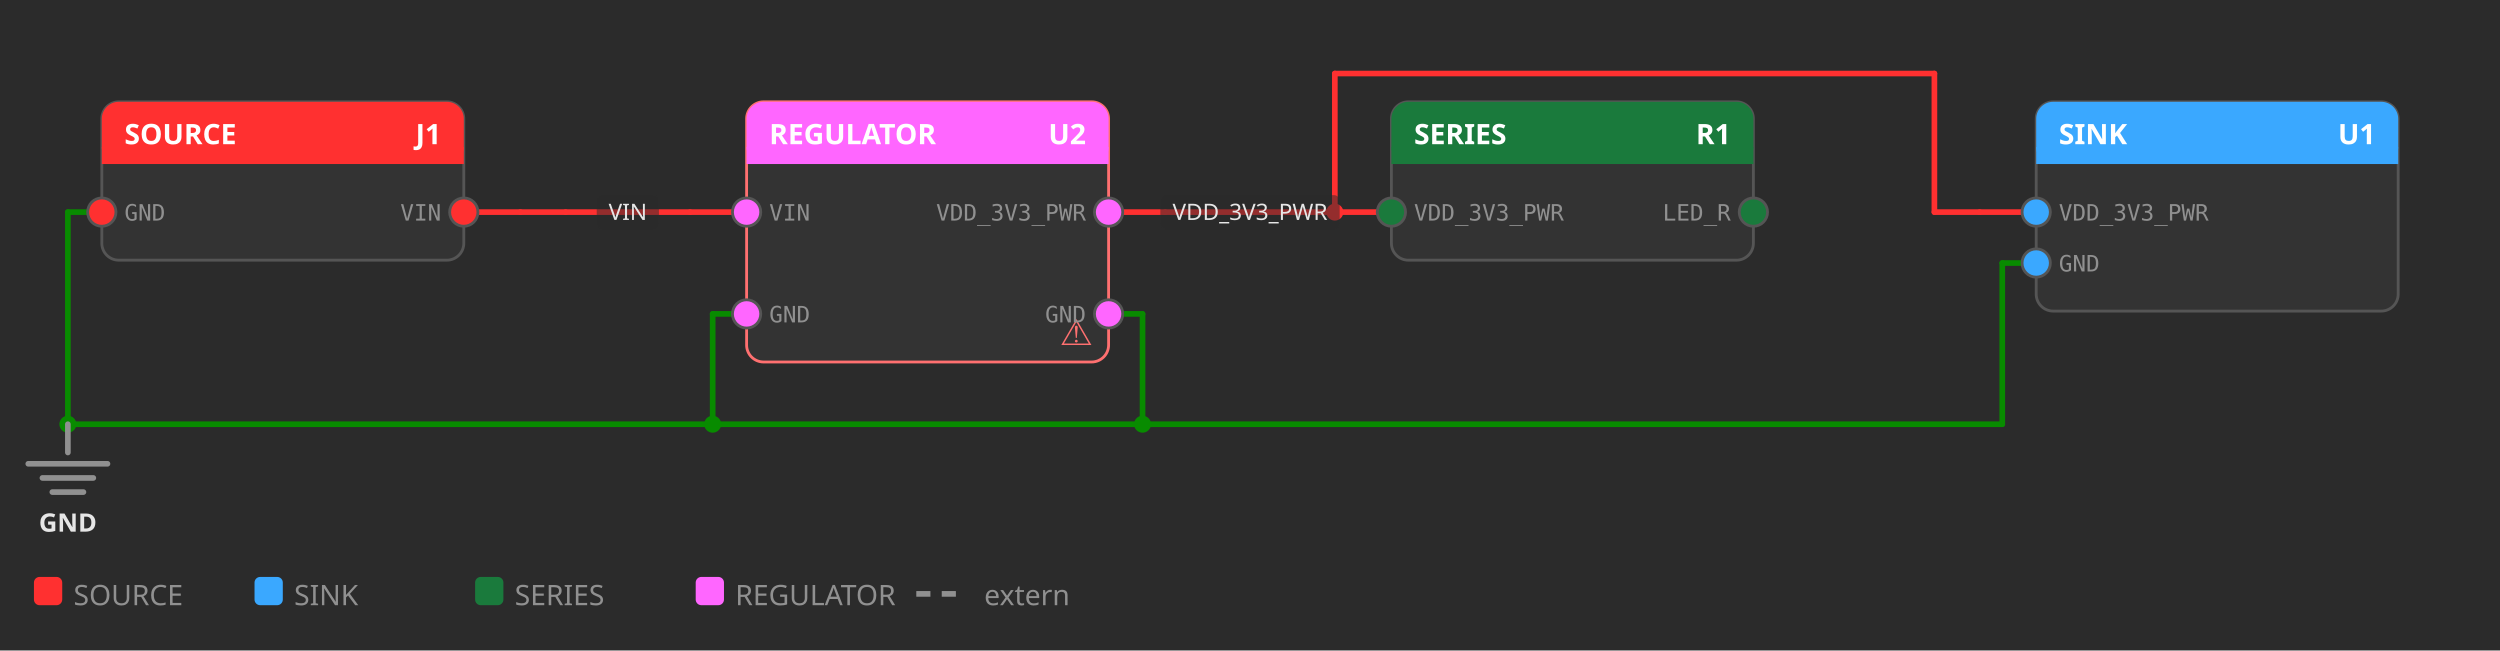
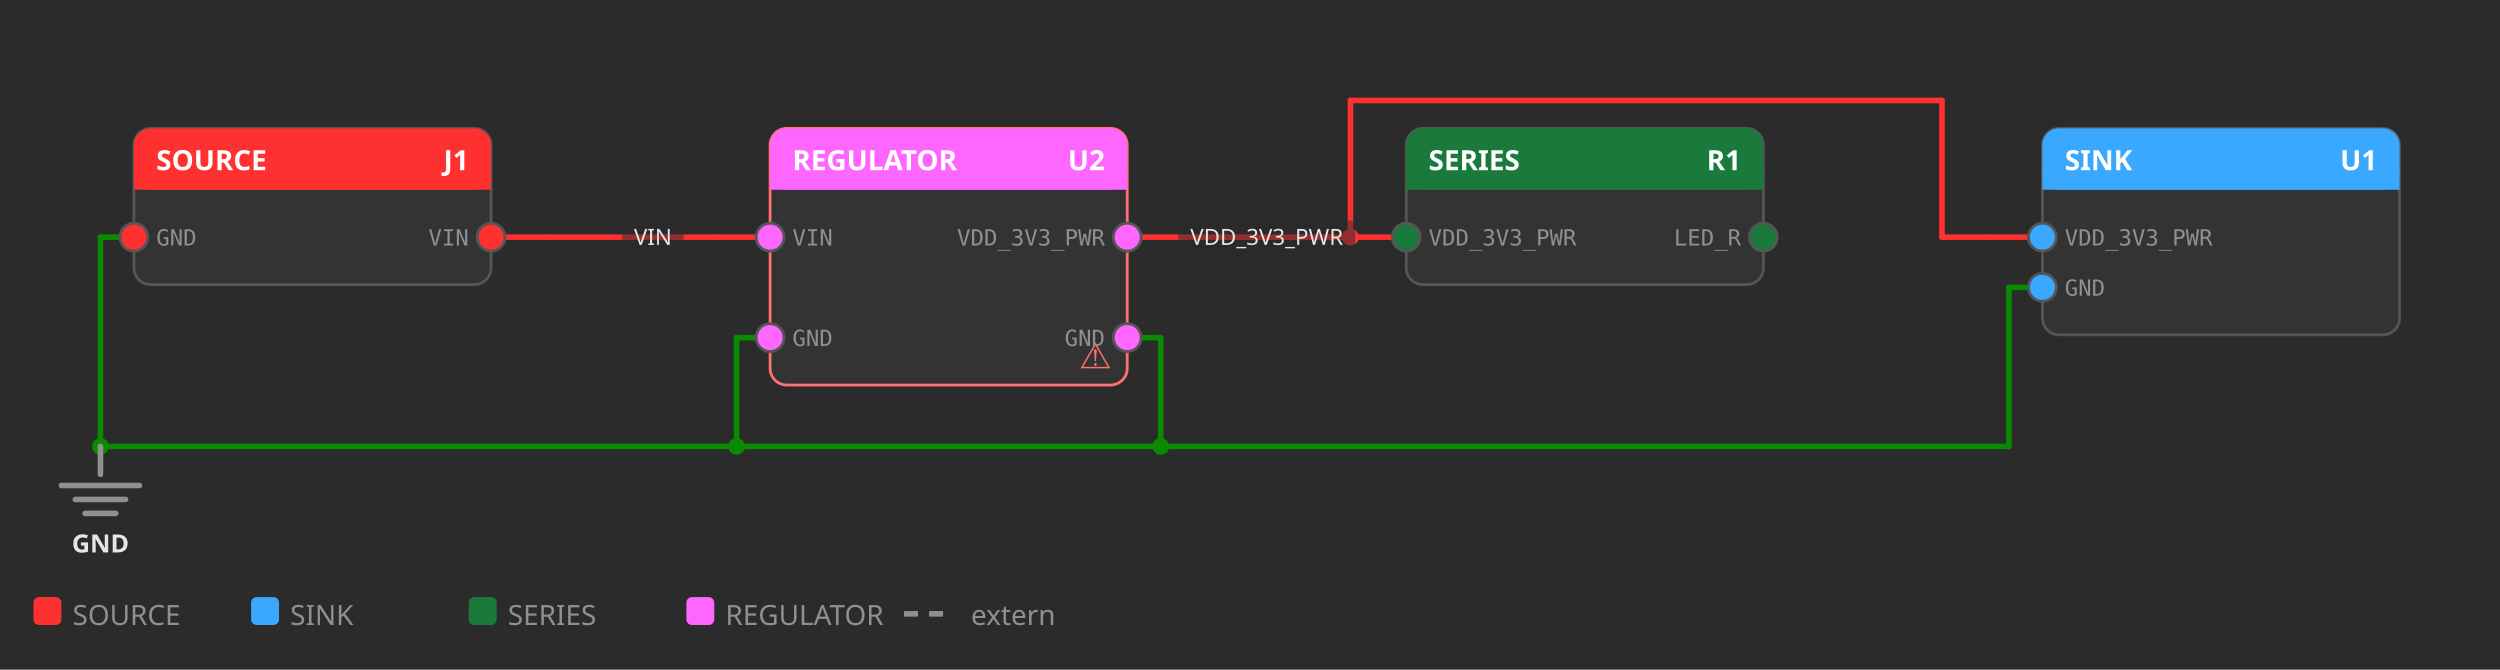
- <svg xmlns="http://www.w3.org/2000/svg" width="884" height="230" viewBox="0 0 884 230">
+ <svg xmlns="http://www.w3.org/2000/svg" width="896" height="240" viewBox="0 0 896 240">
  <rect width="100%" height="100%" fill="#2b2b2b" />
-   <line x1="164" y1="75" x2="184" y2="75" stroke="#ff3030" stroke-width="2" stroke-linecap="round" />
-   <line x1="184" y1="75" x2="200" y2="75" stroke="#ff3030" stroke-width="2" stroke-linecap="round" />
-   <line x1="200" y1="75" x2="244" y2="75" stroke="#ff3030" stroke-width="2" stroke-linecap="round" />
-   <line x1="244" y1="75" x2="264" y2="75" stroke="#ff3030" stroke-width="2" stroke-linecap="round" />
-   <line x1="392" y1="75" x2="412" y2="75" stroke="#ff3030" stroke-width="2" stroke-linecap="round" />
-   <line x1="412" y1="75" x2="472" y2="75" stroke="#ff3030" stroke-width="2" stroke-linecap="round" />
-   <line x1="472" y1="75" x2="492" y2="75" stroke="#ff3030" stroke-width="2" stroke-linecap="round" />
-   <line x1="472" y1="26" x2="684" y2="26" stroke="#ff3030" stroke-width="2" stroke-linecap="round" />
-   <line x1="684" y1="75" x2="700" y2="75" stroke="#ff3030" stroke-width="2" stroke-linecap="round" />
-   <line x1="700" y1="75" x2="720" y2="75" stroke="#ff3030" stroke-width="2" stroke-linecap="round" />
-   <line x1="24" y1="150" x2="708" y2="150" stroke="#088b00" stroke-width="2" stroke-linecap="round" />
-   <line x1="24" y1="75" x2="36" y2="75" stroke="#088b00" stroke-width="2" stroke-linecap="round" />
-   <line x1="252" y1="111" x2="264" y2="111" stroke="#088b00" stroke-width="2" stroke-linecap="round" />
-   <line x1="392" y1="111" x2="404" y2="111" stroke="#088b00" stroke-width="2" stroke-linecap="round" />
-   <line x1="708" y1="93" x2="720" y2="93" stroke="#088b00" stroke-width="2" stroke-linecap="round" />
-   <path d="M 684,26 V 75" fill="none" stroke="#ff3030" stroke-width="2" stroke-linecap="round" stroke-linejoin="round" />
-   <path d="M 472,26 V 75" fill="none" stroke="#ff3030" stroke-width="2" stroke-linecap="round" stroke-linejoin="round" />
-   <path d="M 24,75 V 150" fill="none" stroke="#088b00" stroke-width="2" stroke-linecap="round" stroke-linejoin="round" />
-   <path d="M 252,111 V 150" fill="none" stroke="#088b00" stroke-width="2" stroke-linecap="round" stroke-linejoin="round" />
-   <path d="M 404,111 V 150" fill="none" stroke="#088b00" stroke-width="2" stroke-linecap="round" stroke-linejoin="round" />
-   <path d="M 708,93 V 150" fill="none" stroke="#088b00" stroke-width="2" stroke-linecap="round" stroke-linejoin="round" />
-   <circle cx="24" cy="150" r="3" fill="#088b00" />
-   <circle cx="252" cy="150" r="3" fill="#088b00" />
-   <circle cx="404" cy="150" r="3" fill="#088b00" />
-   <circle cx="472" cy="75" r="3" fill="#ff3030" />
-   <line x1="24" y1="150" x2="24" y2="160" stroke="#909090" stroke-width="2" stroke-linecap="round" />
-   <line x1="10" y1="164" x2="38" y2="164" stroke="#909090" stroke-width="2" stroke-linecap="round" />
-   <line x1="15" y1="169" x2="33" y2="169" stroke="#909090" stroke-width="2" stroke-linecap="round" />
-   <line x1="18.5" y1="174" x2="29.5" y2="174" stroke="#909090" stroke-width="2" stroke-linecap="round" />
-   <text x="24" y="188" text-anchor="middle" fill="#e6e6e6" font-family="Segoe UI,sans-serif" font-size="9" font-weight="600">GND</text>
-   <rect class="topo-hit" data-label="J1" x="36" y="36" width="128" height="56" rx="6" fill="#333333" stroke="#555555" stroke-width="1" />
-   <rect x="36" y="36" width="128" height="22" rx="6" fill="#ff3030" />
-   <rect x="36" y="52" width="128" height="6" fill="#ff3030" />
-   <text x="44" y="51" fill="#ffffff" font-family="Segoe UI,sans-serif" font-size="10" font-weight="600">SOURCE</text>
-   <text x="156" y="51" fill="#ffffff" text-anchor="end" font-family="Segoe UI,sans-serif" font-size="10" font-weight="600">J1</text>
-   <circle cx="36" cy="75" r="5" fill="#ff3030" stroke="#555555" stroke-width="1" />
-   <text x="44" y="78" text-anchor="start" fill="#909090" font-family="Consolas,monospace" font-size="8">GND</text>
-   <circle cx="164" cy="75" r="5" fill="#ff3030" stroke="#555555" stroke-width="1" />
-   <text x="156" y="78" text-anchor="end" fill="#909090" font-family="Consolas,monospace" font-size="8">VIN</text>
-   <rect class="topo-hit" data-label="U2" x="264" y="36" width="128" height="92" rx="6" fill="#333333" stroke="#ff7070" stroke-width="1" />
-   <rect x="264" y="36" width="128" height="22" rx="6" fill="#ff66ff" />
-   <rect x="264" y="52" width="128" height="6" fill="#ff66ff" />
-   <text x="272" y="51" fill="#ffffff" font-family="Segoe UI,sans-serif" font-size="10" font-weight="600">REGULATOR</text>
-   <text x="384" y="51" fill="#ffffff" text-anchor="end" font-family="Segoe UI,sans-serif" font-size="10" font-weight="600">U2</text>
-   <text x="386" y="122" text-anchor="end" fill="#ff7070" font-size="12">⚠</text>
-   <circle cx="264" cy="75" r="5" fill="#ff66ff" stroke="#555555" stroke-width="1" />
-   <text x="272" y="78" text-anchor="start" fill="#909090" font-family="Consolas,monospace" font-size="8">VIN</text>
-   <circle cx="392" cy="75" r="5" fill="#ff66ff" stroke="#555555" stroke-width="1" />
-   <text x="384" y="78" text-anchor="end" fill="#909090" font-family="Consolas,monospace" font-size="8">VDD_3V3_PWR</text>
-   <circle cx="264" cy="111" r="5" fill="#ff66ff" stroke="#555555" stroke-width="1" />
-   <text x="272" y="114" text-anchor="start" fill="#909090" font-family="Consolas,monospace" font-size="8">GND</text>
-   <circle cx="392" cy="111" r="5" fill="#ff66ff" stroke="#555555" stroke-width="1" />
-   <text x="384" y="114" text-anchor="end" fill="#909090" font-family="Consolas,monospace" font-size="8">GND</text>
-   <rect class="topo-hit" data-label="R1" x="492" y="36" width="128" height="56" rx="6" fill="#333333" stroke="#555555" stroke-width="1" />
-   <rect x="492" y="36" width="128" height="22" rx="6" fill="#1a7a3c" />
-   <rect x="492" y="52" width="128" height="6" fill="#1a7a3c" />
-   <text x="500" y="51" fill="#ffffff" font-family="Segoe UI,sans-serif" font-size="10" font-weight="600">SERIES</text>
-   <text x="612" y="51" fill="#ffffff" text-anchor="end" font-family="Segoe UI,sans-serif" font-size="10" font-weight="600">R1</text>
-   <circle cx="492" cy="75" r="5" fill="#1a7a3c" stroke="#555555" stroke-width="1" />
-   <text x="500" y="78" text-anchor="start" fill="#909090" font-family="Consolas,monospace" font-size="8">VDD_3V3_PWR</text>
-   <circle cx="620" cy="75" r="5" fill="#1a7a3c" stroke="#555555" stroke-width="1" />
-   <text x="612" y="78" text-anchor="end" fill="#909090" font-family="Consolas,monospace" font-size="8">LED_R</text>
-   <rect class="topo-hit" data-label="U1" x="720" y="36" width="128" height="74" rx="6" fill="#333333" stroke="#555555" stroke-width="1" />
-   <rect x="720" y="36" width="128" height="22" rx="6" fill="#3aa8ff" />
-   <rect x="720" y="52" width="128" height="6" fill="#3aa8ff" />
-   <text x="728" y="51" fill="#ffffff" font-family="Segoe UI,sans-serif" font-size="10" font-weight="600">SINK</text>
-   <text x="840" y="51" fill="#ffffff" text-anchor="end" font-family="Segoe UI,sans-serif" font-size="10" font-weight="600">U1</text>
-   <circle cx="720" cy="75" r="5" fill="#3aa8ff" stroke="#555555" stroke-width="1" />
-   <text x="728" y="78" text-anchor="start" fill="#909090" font-family="Consolas,monospace" font-size="8">VDD_3V3_PWR</text>
-   <circle cx="720" cy="93" r="5" fill="#3aa8ff" stroke="#555555" stroke-width="1" />
-   <text x="728" y="96" text-anchor="start" fill="#909090" font-family="Consolas,monospace" font-size="8">GND</text>
-   <rect x="211" y="69" width="22" height="12" fill="#2b2b2b" fill-opacity="0.5" stroke="none" rx="2" />
-   <text x="222" y="75" text-anchor="middle" dominant-baseline="middle" fill="#e6e6e6" font-family="Segoe UI,sans-serif" font-size="8">VIN</text>
-   <rect x="410.3" y="69" width="63.4" height="12" fill="#2b2b2b" fill-opacity="0.5" stroke="none" rx="2" />
-   <text x="442" y="75" text-anchor="middle" dominant-baseline="middle" fill="#e6e6e6" font-family="Segoe UI,sans-serif" font-size="8">VDD_3V3_PWR</text>
-   <rect x="12" y="204" width="10" height="10" rx="2" fill="#ff3030" />
-   <text x="26" y="214" fill="#909090" font-family="Segoe UI,sans-serif" font-size="10">SOURCE</text>
-   <rect x="90" y="204" width="10" height="10" rx="2" fill="#3aa8ff" />
-   <text x="104" y="214" fill="#909090" font-family="Segoe UI,sans-serif" font-size="10">SINK</text>
-   <rect x="168" y="204" width="10" height="10" rx="2" fill="#1a7a3c" />
-   <text x="182" y="214" fill="#909090" font-family="Segoe UI,sans-serif" font-size="10">SERIES</text>
-   <rect x="246" y="204" width="10" height="10" rx="2" fill="#ff66ff" />
-   <text x="260" y="214" fill="#909090" font-family="Segoe UI,sans-serif" font-size="10">REGULATOR</text>
-   <line x1="324" y1="210" x2="342" y2="210" stroke="#909090" stroke-width="2" stroke-dasharray="5 4" />
-   <text x="348" y="214" fill="#909090" font-family="Segoe UI,sans-serif" font-size="10">extern</text>
+   <line x1="176" y1="85" x2="196" y2="85" stroke="#ff3030" stroke-width="2" stroke-linecap="round" />
+   <line x1="196" y1="85" x2="212" y2="85" stroke="#ff3030" stroke-width="2" stroke-linecap="round" />
+   <line x1="212" y1="85" x2="256" y2="85" stroke="#ff3030" stroke-width="2" stroke-linecap="round" />
+   <line x1="256" y1="85" x2="276" y2="85" stroke="#ff3030" stroke-width="2" stroke-linecap="round" />
+   <line x1="404" y1="85" x2="424" y2="85" stroke="#ff3030" stroke-width="2" stroke-linecap="round" />
+   <line x1="424" y1="85" x2="484" y2="85" stroke="#ff3030" stroke-width="2" stroke-linecap="round" />
+   <line x1="484" y1="85" x2="504" y2="85" stroke="#ff3030" stroke-width="2" stroke-linecap="round" />
+   <line x1="484" y1="36" x2="696" y2="36" stroke="#ff3030" stroke-width="2" stroke-linecap="round" />
+   <line x1="696" y1="85" x2="712" y2="85" stroke="#ff3030" stroke-width="2" stroke-linecap="round" />
+   <line x1="712" y1="85" x2="732" y2="85" stroke="#ff3030" stroke-width="2" stroke-linecap="round" />
+   <line x1="36" y1="160" x2="720" y2="160" stroke="#088b00" stroke-width="2" stroke-linecap="round" />
+   <line x1="36" y1="85" x2="48" y2="85" stroke="#088b00" stroke-width="2" stroke-linecap="round" />
+   <line x1="264" y1="121" x2="276" y2="121" stroke="#088b00" stroke-width="2" stroke-linecap="round" />
+   <line x1="404" y1="121" x2="416" y2="121" stroke="#088b00" stroke-width="2" stroke-linecap="round" />
+   <line x1="720" y1="103" x2="732" y2="103" stroke="#088b00" stroke-width="2" stroke-linecap="round" />
+   <path d="M 696,36 V 85" fill="none" stroke="#ff3030" stroke-width="2" stroke-linecap="round" stroke-linejoin="round" />
+   <path d="M 484,36 V 85" fill="none" stroke="#ff3030" stroke-width="2" stroke-linecap="round" stroke-linejoin="round" />
+   <path d="M 36,85 V 160" fill="none" stroke="#088b00" stroke-width="2" stroke-linecap="round" stroke-linejoin="round" />
+   <path d="M 264,121 V 160" fill="none" stroke="#088b00" stroke-width="2" stroke-linecap="round" stroke-linejoin="round" />
+   <path d="M 416,121 V 160" fill="none" stroke="#088b00" stroke-width="2" stroke-linecap="round" stroke-linejoin="round" />
+   <path d="M 720,103 V 160" fill="none" stroke="#088b00" stroke-width="2" stroke-linecap="round" stroke-linejoin="round" />
+   <circle cx="36" cy="160" r="3" fill="#088b00" />
+   <circle cx="264" cy="160" r="3" fill="#088b00" />
+   <circle cx="416" cy="160" r="3" fill="#088b00" />
+   <circle cx="484" cy="85" r="3" fill="#ff3030" />
+   <line x1="36" y1="160" x2="36" y2="170" stroke="#909090" stroke-width="2" stroke-linecap="round" />
+   <line x1="22" y1="174" x2="50" y2="174" stroke="#909090" stroke-width="2" stroke-linecap="round" />
+   <line x1="27" y1="179" x2="45" y2="179" stroke="#909090" stroke-width="2" stroke-linecap="round" />
+   <line x1="30.5" y1="184" x2="41.5" y2="184" stroke="#909090" stroke-width="2" stroke-linecap="round" />
+   <text x="36" y="198" text-anchor="middle" fill="#e6e6e6" font-family="Segoe UI,sans-serif" font-size="9" font-weight="600">GND</text>
+   <rect class="topo-hit" data-label="J1" x="48" y="46" width="128" height="56" rx="6" fill="#333333" stroke="#555555" stroke-width="1" />
+   <rect x="48" y="46" width="128" height="22" rx="6" fill="#ff3030" />
+   <rect x="48" y="62" width="128" height="6" fill="#ff3030" />
+   <text x="56" y="61" fill="#ffffff" font-family="Segoe UI,sans-serif" font-size="10" font-weight="600">SOURCE</text>
+   <text x="168" y="61" fill="#ffffff" text-anchor="end" font-family="Segoe UI,sans-serif" font-size="10" font-weight="600">J1</text>
+   <circle cx="48" cy="85" r="5" fill="#ff3030" stroke="#555555" stroke-width="1" />
+   <text x="56" y="88" text-anchor="start" fill="#909090" font-family="Consolas,monospace" font-size="8">GND</text>
+   <circle cx="176" cy="85" r="5" fill="#ff3030" stroke="#555555" stroke-width="1" />
+   <text x="168" y="88" text-anchor="end" fill="#909090" font-family="Consolas,monospace" font-size="8">VIN</text>
+   <rect class="topo-hit" data-label="U2" x="276" y="46" width="128" height="92" rx="6" fill="#333333" stroke="#ff7070" stroke-width="1" />
+   <rect x="276" y="46" width="128" height="22" rx="6" fill="#ff66ff" />
+   <rect x="276" y="62" width="128" height="6" fill="#ff66ff" />
+   <text x="284" y="61" fill="#ffffff" font-family="Segoe UI,sans-serif" font-size="10" font-weight="600">REGULATOR</text>
+   <text x="396" y="61" fill="#ffffff" text-anchor="end" font-family="Segoe UI,sans-serif" font-size="10" font-weight="600">U2</text>
+   <text x="398" y="132" text-anchor="end" fill="#ff7070" font-size="12">⚠</text>
+   <circle cx="276" cy="85" r="5" fill="#ff66ff" stroke="#555555" stroke-width="1" />
+   <text x="284" y="88" text-anchor="start" fill="#909090" font-family="Consolas,monospace" font-size="8">VIN</text>
+   <circle cx="404" cy="85" r="5" fill="#ff66ff" stroke="#555555" stroke-width="1" />
+   <text x="396" y="88" text-anchor="end" fill="#909090" font-family="Consolas,monospace" font-size="8">VDD_3V3_PWR</text>
+   <circle cx="276" cy="121" r="5" fill="#ff66ff" stroke="#555555" stroke-width="1" />
+   <text x="284" y="124" text-anchor="start" fill="#909090" font-family="Consolas,monospace" font-size="8">GND</text>
+   <circle cx="404" cy="121" r="5" fill="#ff66ff" stroke="#555555" stroke-width="1" />
+   <text x="396" y="124" text-anchor="end" fill="#909090" font-family="Consolas,monospace" font-size="8">GND</text>
+   <rect class="topo-hit" data-label="R1" x="504" y="46" width="128" height="56" rx="6" fill="#333333" stroke="#555555" stroke-width="1" />
+   <rect x="504" y="46" width="128" height="22" rx="6" fill="#1a7a3c" />
+   <rect x="504" y="62" width="128" height="6" fill="#1a7a3c" />
+   <text x="512" y="61" fill="#ffffff" font-family="Segoe UI,sans-serif" font-size="10" font-weight="600">SERIES</text>
+   <text x="624" y="61" fill="#ffffff" text-anchor="end" font-family="Segoe UI,sans-serif" font-size="10" font-weight="600">R1</text>
+   <circle cx="504" cy="85" r="5" fill="#1a7a3c" stroke="#555555" stroke-width="1" />
+   <text x="512" y="88" text-anchor="start" fill="#909090" font-family="Consolas,monospace" font-size="8">VDD_3V3_PWR</text>
+   <circle cx="632" cy="85" r="5" fill="#1a7a3c" stroke="#555555" stroke-width="1" />
+   <text x="624" y="88" text-anchor="end" fill="#909090" font-family="Consolas,monospace" font-size="8">LED_R</text>
+   <rect class="topo-hit" data-label="U1" x="732" y="46" width="128" height="74" rx="6" fill="#333333" stroke="#555555" stroke-width="1" />
+   <rect x="732" y="46" width="128" height="22" rx="6" fill="#3aa8ff" />
+   <rect x="732" y="62" width="128" height="6" fill="#3aa8ff" />
+   <text x="740" y="61" fill="#ffffff" font-family="Segoe UI,sans-serif" font-size="10" font-weight="600">SINK</text>
+   <text x="852" y="61" fill="#ffffff" text-anchor="end" font-family="Segoe UI,sans-serif" font-size="10" font-weight="600">U1</text>
+   <circle cx="732" cy="85" r="5" fill="#3aa8ff" stroke="#555555" stroke-width="1" />
+   <text x="740" y="88" text-anchor="start" fill="#909090" font-family="Consolas,monospace" font-size="8">VDD_3V3_PWR</text>
+   <circle cx="732" cy="103" r="5" fill="#3aa8ff" stroke="#555555" stroke-width="1" />
+   <text x="740" y="106" text-anchor="start" fill="#909090" font-family="Consolas,monospace" font-size="8">GND</text>
+   <rect x="223" y="79" width="22" height="12" fill="#2b2b2b" fill-opacity="0.5" stroke="none" rx="2" />
+   <text x="234" y="85" text-anchor="middle" dominant-baseline="middle" fill="#e6e6e6" font-family="Segoe UI,sans-serif" font-size="8">VIN</text>
+   <rect x="422.3" y="79" width="63.4" height="12" fill="#2b2b2b" fill-opacity="0.5" stroke="none" rx="2" />
+   <text x="454" y="85" text-anchor="middle" dominant-baseline="middle" fill="#e6e6e6" font-family="Segoe UI,sans-serif" font-size="8">VDD_3V3_PWR</text>
+   <rect x="12" y="214" width="10" height="10" rx="2" fill="#ff3030" />
+   <text x="26" y="224" fill="#909090" font-family="Segoe UI,sans-serif" font-size="10">SOURCE</text>
+   <rect x="90" y="214" width="10" height="10" rx="2" fill="#3aa8ff" />
+   <text x="104" y="224" fill="#909090" font-family="Segoe UI,sans-serif" font-size="10">SINK</text>
+   <rect x="168" y="214" width="10" height="10" rx="2" fill="#1a7a3c" />
+   <text x="182" y="224" fill="#909090" font-family="Segoe UI,sans-serif" font-size="10">SERIES</text>
+   <rect x="246" y="214" width="10" height="10" rx="2" fill="#ff66ff" />
+   <text x="260" y="224" fill="#909090" font-family="Segoe UI,sans-serif" font-size="10">REGULATOR</text>
+   <line x1="324" y1="220" x2="342" y2="220" stroke="#909090" stroke-width="2" stroke-dasharray="5 4" />
+   <text x="348" y="224" fill="#909090" font-family="Segoe UI,sans-serif" font-size="10">extern</text>
</svg>
